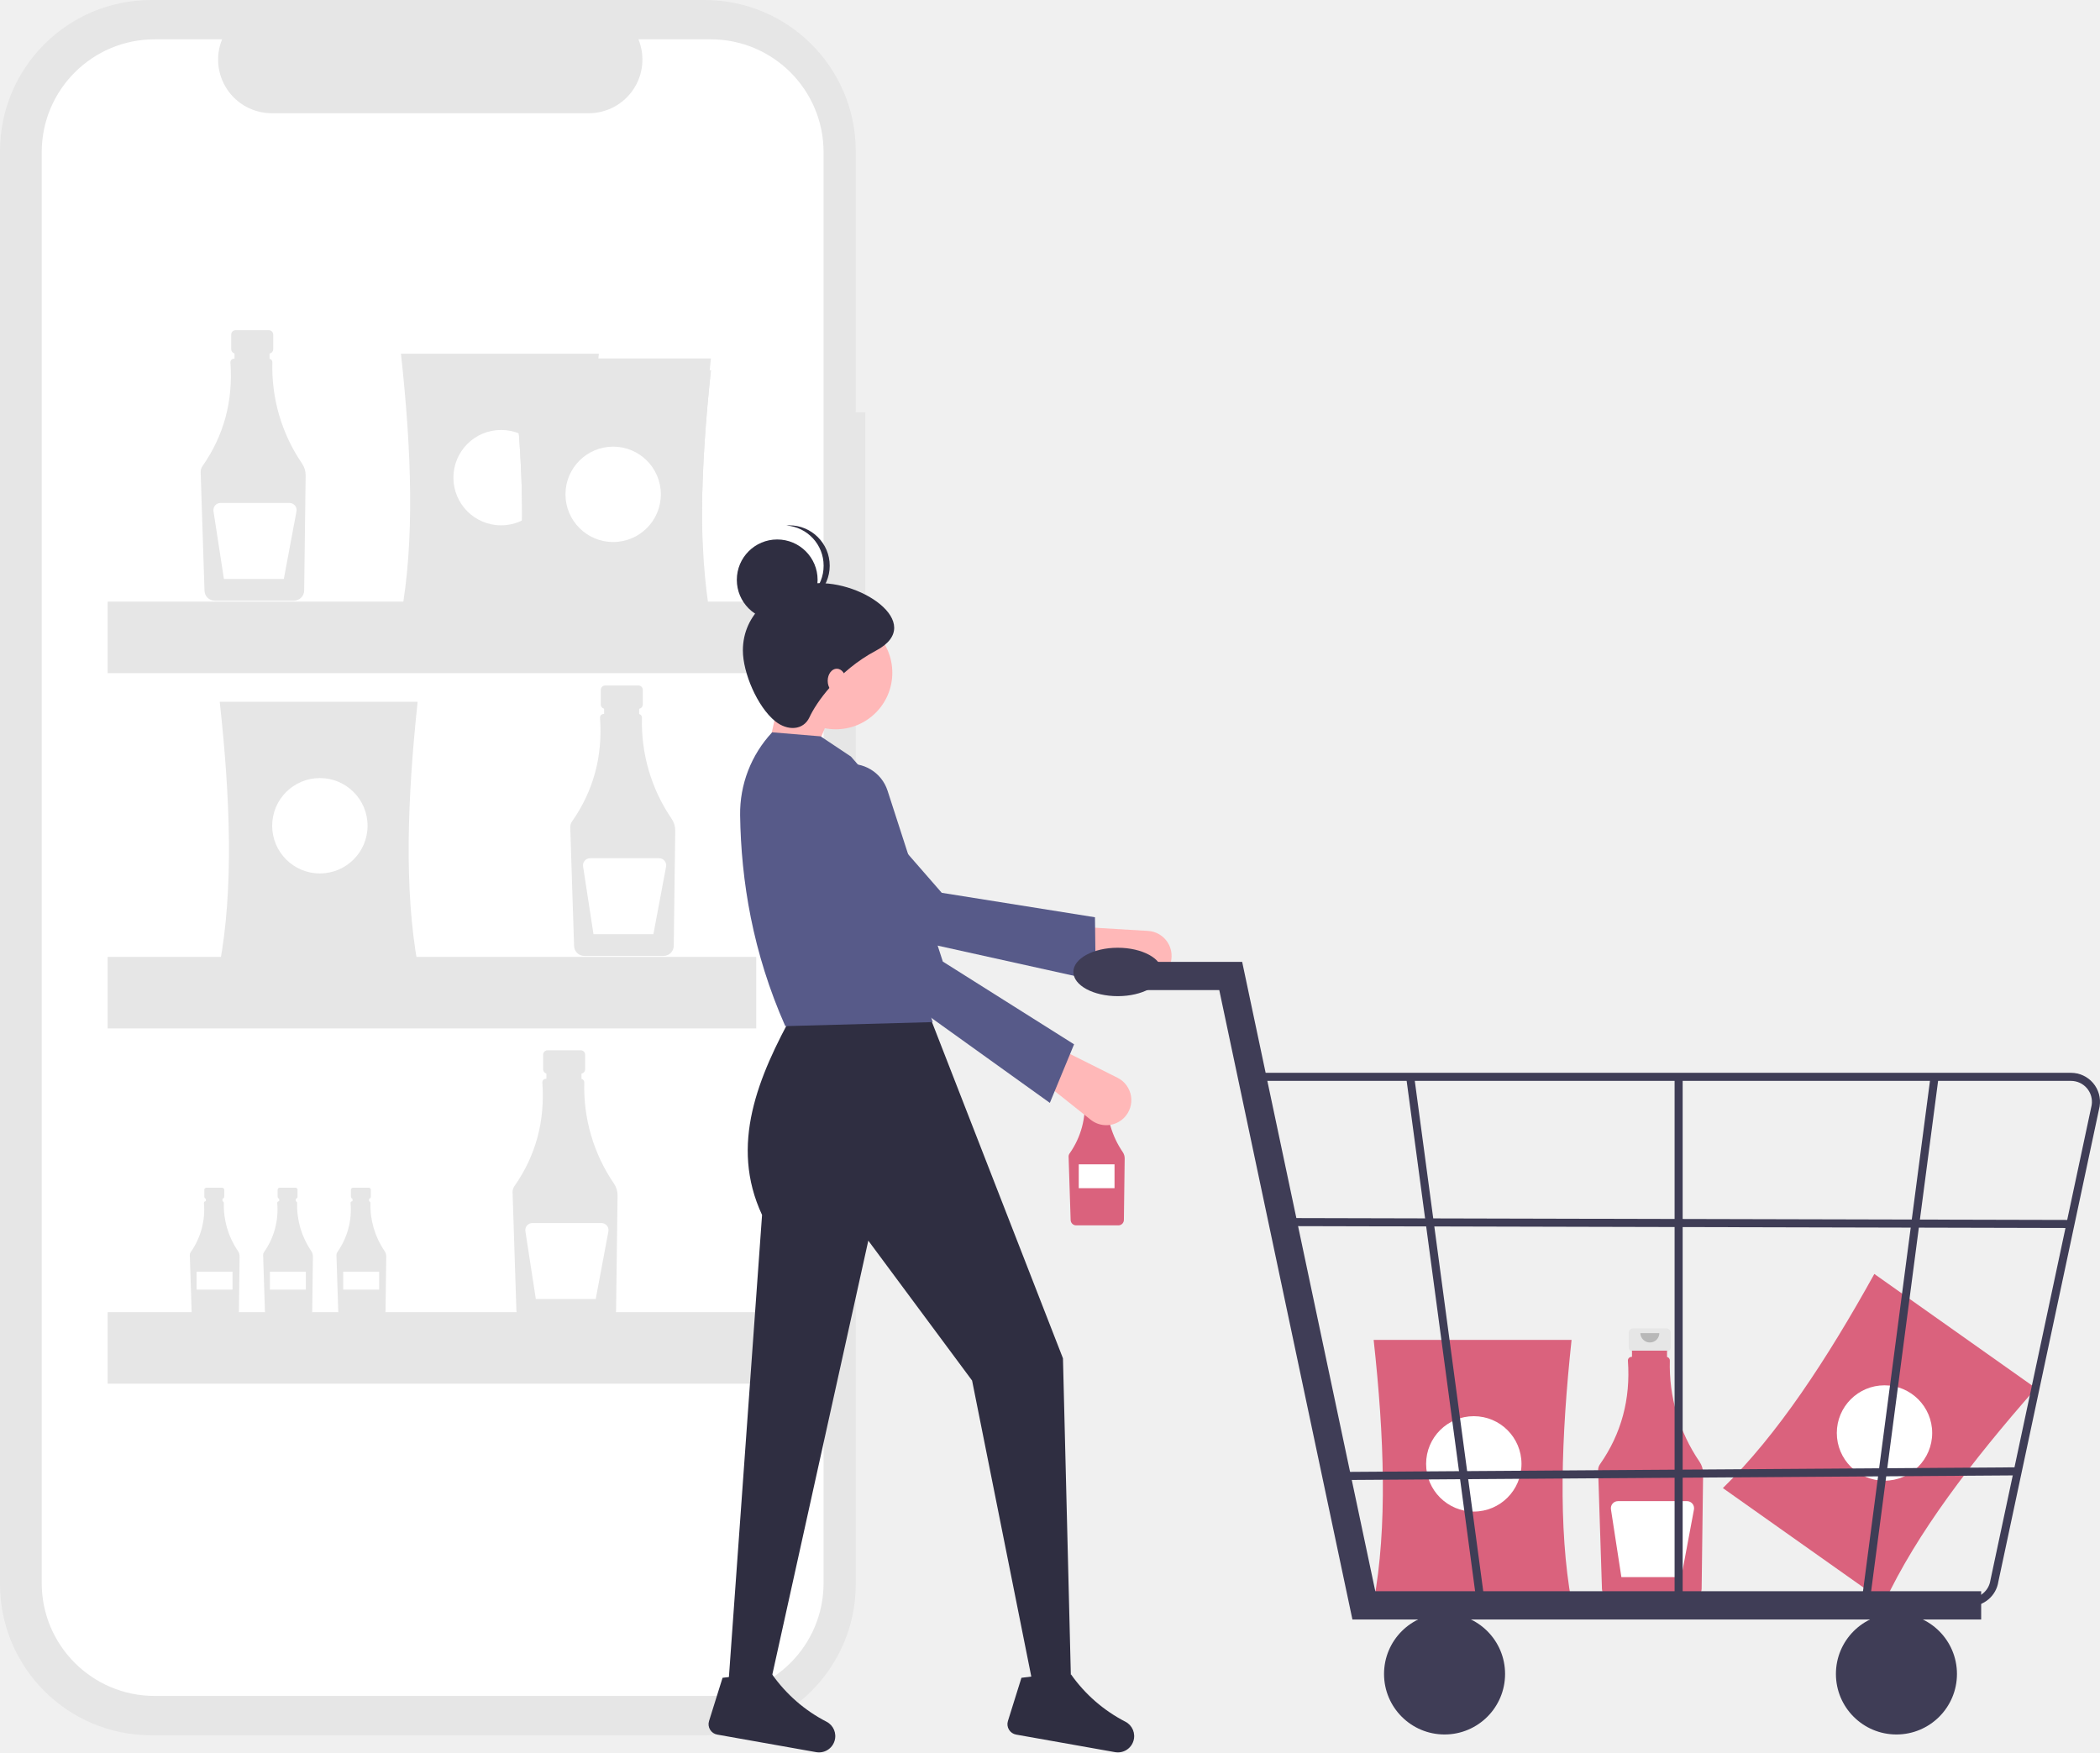
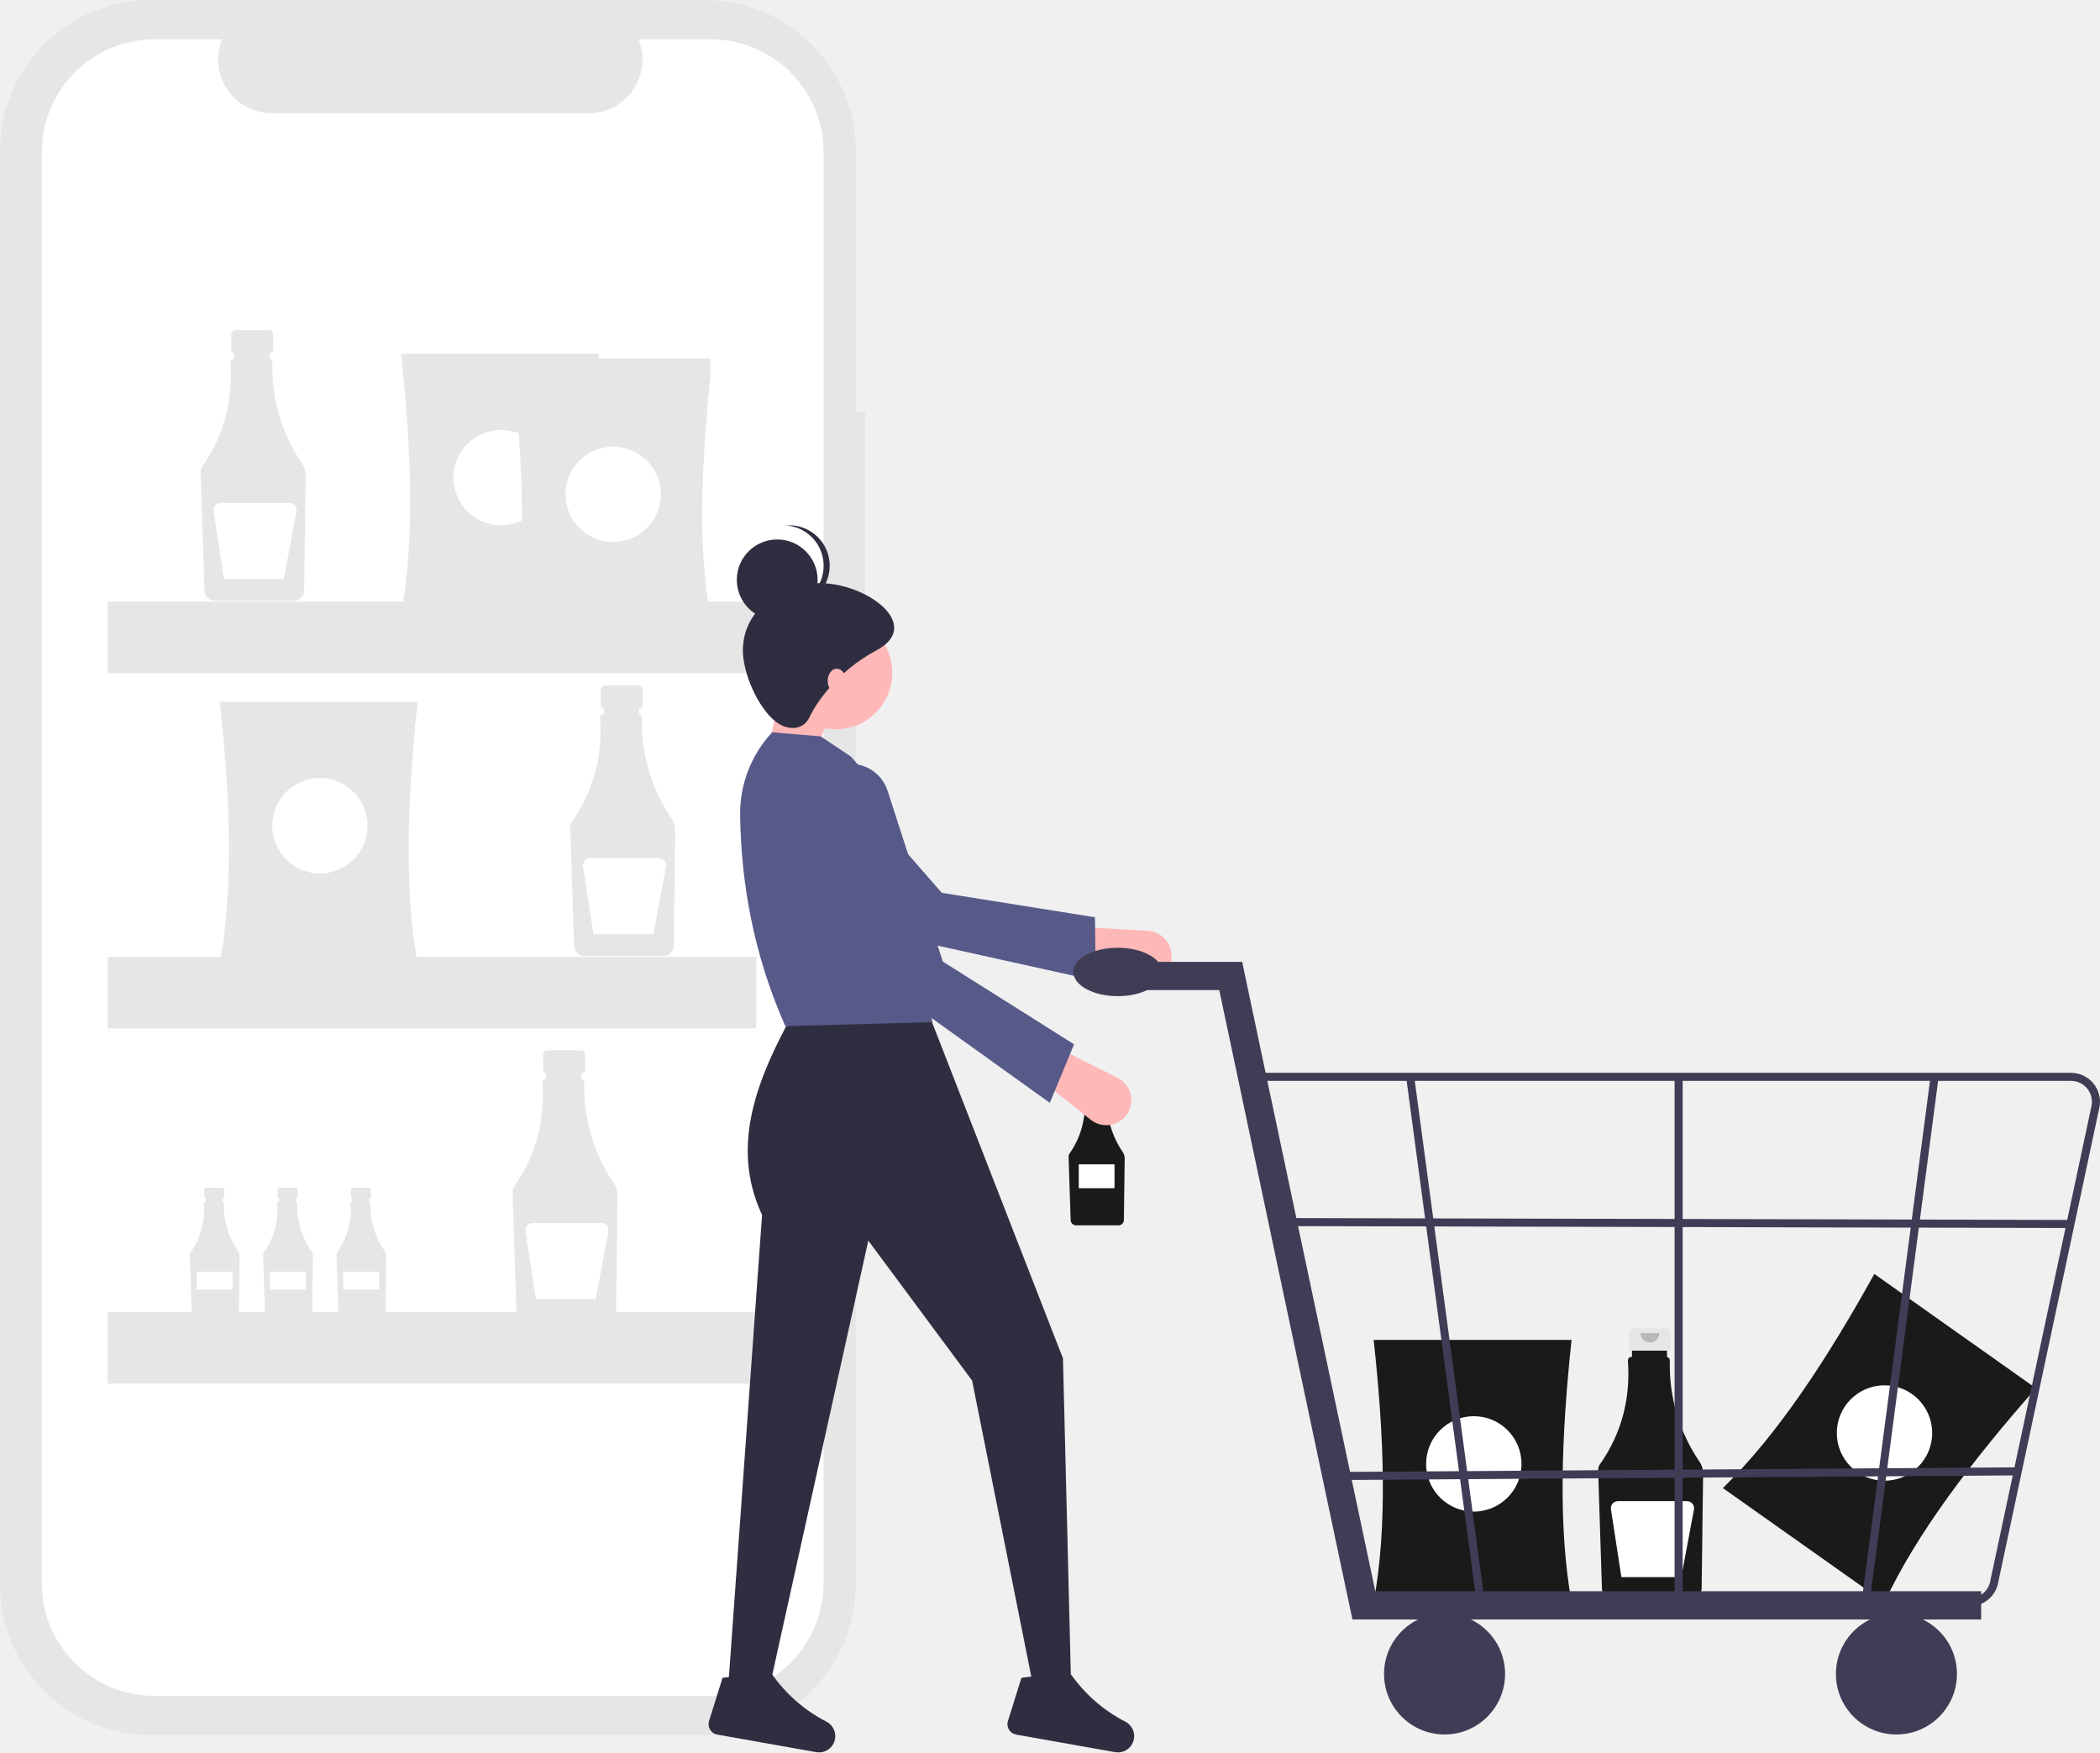
<svg xmlns="http://www.w3.org/2000/svg" data-name="Layer 1" width="888" height="741.048" viewBox="0 0 888 741.048">
  <path d="M521.896,253.856H517.864v-110.453a63.927,63.927,0,0,0-63.927-63.927H219.927A63.927,63.927,0,0,0,156,143.403V749.357A63.927,63.927,0,0,0,219.927,813.284H453.937a63.927,63.927,0,0,0,63.927-63.927V332.478h4.032Z" transform="translate(-156 -79.47583)" fill="#e6e6e6" />
  <path d="M456.516,96.107h-30.546a22.681,22.681,0,0,1-21,31.247H270.91a22.681,22.681,0,0,1-21-31.247h-28.53a47.74,47.74,0,0,0-47.74,47.74V748.912a47.74,47.74,0,0,0,47.74,47.74H456.516a47.74,47.74,0,0,0,47.74-47.74V143.848A47.74,47.74,0,0,0,456.516,96.107Z" transform="translate(-156 -79.47583)" fill="#fff" />
  <path d="M269.672,219.111H255.633a1.861,1.861,0,0,0-1.861,1.861v6.162a1.861,1.861,0,0,0,1.861,1.861h2.327v9.233h9.386v-9.233h2.327a1.861,1.861,0,0,0,1.861-1.861v-6.162A1.861,1.861,0,0,0,269.672,219.111Z" transform="translate(-156 -79.47583)" fill="#e6e6e6" />
  <path d="M283.734,275.507a72.178,72.178,0,0,1-12.557-42.794,1.522,1.522,0,0,0-1.188-1.519v-2.663H255.162v2.626h-.204a1.521,1.521,0,0,0-1.519,1.523q0.0.055.004.111,1.752,24.425-11.833,43.808a4.193,4.193,0,0,0-.759,2.541l1.621,50.151a4.341,4.341,0,0,0,4.304,4.19h33.537a4.343,4.343,0,0,0,4.307-4.264l.625-48.693A8.788,8.788,0,0,0,283.734,275.507Z" transform="translate(-156 -79.47583)" fill="#e6e6e6" />
  <path d="M278.425,292.166H249.234a2.997,2.997,0,0,0-2.962,3.453l4.411,28.673h25.33l5.358-28.577a2.997,2.997,0,0,0-2.946-3.549Z" transform="translate(-156 -79.47583)" fill="#fff" />
  <path d="M425.957,369.345H411.917a1.861,1.861,0,0,0-1.861,1.861v6.162a1.861,1.861,0,0,0,1.861,1.861h2.327v9.233h9.386V379.23h2.327a1.861,1.861,0,0,0,1.861-1.861v-6.162A1.861,1.861,0,0,0,425.957,369.345Z" transform="translate(-156 -79.47583)" fill="#e6e6e6" />
  <path d="M440.019,425.742a72.178,72.178,0,0,1-12.557-42.794,1.522,1.522,0,0,0-1.188-1.519V378.767H411.446v2.626h-.204a1.521,1.521,0,0,0-1.519,1.523q0.0.055.004.111,1.752,24.425-11.833,43.808a4.193,4.193,0,0,0-.759,2.541l1.621,50.151a4.341,4.341,0,0,0,4.304,4.19h33.537a4.343,4.343,0,0,0,4.307-4.264l.625-48.693A8.788,8.788,0,0,0,440.019,425.742Z" transform="translate(-156 -79.47583)" fill="#e6e6e6" />
  <path d="M434.71,442.401H405.518a2.997,2.997,0,0,0-2.962,3.453l4.411,28.673h25.33l5.358-28.577a2.997,2.997,0,0,0-2.946-3.549Z" transform="translate(-156 -79.47583)" fill="#fff" />
  <path d="M249.935,581.733h-6.659a.883.883,0,0,0-.883.883v2.923a.883.883,0,0,0,.883.883h1.104v4.38h4.452v-4.38H249.935a.883.883,0,0,0,.883-.883v-2.923A.883.883,0,0,0,249.935,581.733Z" transform="translate(-156 -79.47583)" fill="#e6e6e6" />
  <path d="M256.605,608.484a34.237,34.237,0,0,1-5.956-20.299.722.722,0,0,0-.564-.721v-1.263H243.052v1.245h-.097a.722.722,0,0,0-.721.723q0,.026.002.053a31.246,31.246,0,0,1-5.613,20.78,1.989,1.989,0,0,0-.36,1.205l.769,23.789a2.059,2.059,0,0,0,2.042,1.988h15.908a2.06,2.06,0,0,0,2.043-2.023l.296-23.097A4.168,4.168,0,0,0,256.605,608.484Z" transform="translate(-156 -79.47583)" fill="#e6e6e6" />
  <rect x="83.137" y="537.753" width="15.179" height="7.59" fill="#fff" />
  <path d="M280.935,581.733h-6.659a.883.883,0,0,0-.883.883v2.923a.883.883,0,0,0,.883.883h1.104v4.38h4.452v-4.38H280.935a.883.883,0,0,0,.883-.883v-2.923A.883.883,0,0,0,280.935,581.733Z" transform="translate(-156 -79.47583)" fill="#e6e6e6" />
  <path d="M287.605,608.484a34.237,34.237,0,0,1-5.956-20.299.722.722,0,0,0-.564-.721v-1.263H274.052v1.245h-.097a.722.722,0,0,0-.721.723q0,.026.002.053a31.246,31.246,0,0,1-5.613,20.78,1.989,1.989,0,0,0-.36,1.205l.769,23.789a2.059,2.059,0,0,0,2.042,1.988h15.908a2.06,2.06,0,0,0,2.043-2.023l.296-23.097A4.168,4.168,0,0,0,287.605,608.484Z" transform="translate(-156 -79.47583)" fill="#e6e6e6" />
  <rect x="114.137" y="537.753" width="15.179" height="7.59" fill="#fff" />
  <path d="M311.935,581.733h-6.659a.883.883,0,0,0-.883.883v2.923a.883.883,0,0,0,.883.883h1.104v4.38h4.452v-4.38H311.935a.883.883,0,0,0,.883-.883v-2.923A.883.883,0,0,0,311.935,581.733Z" transform="translate(-156 -79.47583)" fill="#e6e6e6" />
  <path d="M318.605,608.484a34.237,34.237,0,0,1-5.956-20.299.722.722,0,0,0-.564-.721v-1.263H305.052v1.245h-.097a.722.722,0,0,0-.721.723q0,.026.002.053a31.246,31.246,0,0,1-5.613,20.78,1.989,1.989,0,0,0-.36,1.205l.769,23.789a2.059,2.059,0,0,0,2.042,1.988h15.908a2.06,2.06,0,0,0,2.043-2.023l.296-23.097A4.168,4.168,0,0,0,318.605,608.484Z" transform="translate(-156 -79.47583)" fill="#e6e6e6" />
  <rect x="145.137" y="537.753" width="15.179" height="7.59" fill="#fff" />
  <path d="M401.567,523.613H387.528a1.861,1.861,0,0,0-1.861,1.861v6.162a1.861,1.861,0,0,0,1.861,1.861h2.327v9.233h9.386v-9.233h2.327a1.861,1.861,0,0,0,1.861-1.861v-6.162A1.861,1.861,0,0,0,401.567,523.613Z" transform="translate(-156 -79.47583)" fill="#e6e6e6" />
  <path d="M415.629,580.01a72.178,72.178,0,0,1-12.557-42.794,1.522,1.522,0,0,0-1.188-1.519v-2.663H387.057v2.626h-.204a1.521,1.521,0,0,0-1.519,1.523q0.0.055.004.111,1.752,24.425-11.833,43.808a4.193,4.193,0,0,0-.759,2.541l1.621,50.151a4.341,4.341,0,0,0,4.304,4.19h33.537a4.343,4.343,0,0,0,4.307-4.264l.625-48.693A8.788,8.788,0,0,0,415.629,580.01Z" transform="translate(-156 -79.47583)" fill="#e6e6e6" />
  <path d="M410.32,596.668H381.129a2.997,2.997,0,0,0-2.962,3.453l4.411,28.673h25.33l5.358-28.577a2.997,2.997,0,0,0-2.946-3.549Z" transform="translate(-156 -79.47583)" fill="#fff" />
  <path d="M409.232,339.938H325.544c5.851-31.633,4.505-69.832,0-110.911h83.688C404.847,270.107,403.536,308.305,409.232,339.938Z" transform="translate(-156 -79.47583)" fill="#e6e6e6" />
  <circle cx="211.892" cy="201.982" r="20.166" fill="#fff" />
  <path d="M332.602,487.148H248.914c5.851-31.633,4.505-69.832,0-110.911H332.602C328.217,417.316,326.907,455.515,332.602,487.148Z" transform="translate(-156 -79.47583)" fill="#e6e6e6" />
  <circle cx="135.262" cy="349.192" r="20.166" fill="#fff" />
  <path d="M456.621,346.996H372.933c5.851-31.633,4.505-69.832,0-110.911h83.688C452.236,277.165,450.926,315.363,456.621,346.996Z" transform="translate(-156 -79.47583)" fill="#e6e6e6" />
  <circle cx="259.281" cy="209.04" r="20.166" fill="#fff" />
  <path d="M456.621,341.955H372.933c5.851-31.633,4.505-69.832,0-110.911h83.688C452.236,272.123,450.926,310.322,456.621,341.955Z" transform="translate(-156 -79.47583)" fill="#e6e6e6" />
  <circle cx="259.281" cy="203.998" r="20.166" fill="#fff" />
  <path d="M456.621,346.996H372.933c5.851-31.633,4.505-69.832,0-110.911h83.688C452.236,277.165,450.926,315.363,456.621,346.996Z" transform="translate(-156 -79.47583)" fill="#e6e6e6" />
  <circle cx="259.281" cy="209.04" r="20.166" fill="#fff" />
  <rect x="45.525" y="254.413" width="274.254" height="30.249" fill="#e6e6e6" />
  <rect x="45.525" y="404.647" width="274.254" height="30.249" fill="#e6e6e6" />
  <rect x="45.525" y="554.882" width="274.254" height="30.249" fill="#e6e6e6" />
-   <path d="M952.855,757.075l-68.325-48.326c23.044-22.448,44.002-54.411,64.046-90.551l68.325,48.326C989.599,697.53,966.471,727.96,952.855,757.075Z" transform="translate(-156 -79.47583)" fill="#da627d" />
+   <path d="M952.855,757.075l-68.325-48.326c23.044-22.448,44.002-54.411,64.046-90.551l68.325,48.326C989.599,697.53,966.471,727.96,952.855,757.075Z" transform="translate(-156 -79.47583)" fill="#1a1a1a" />
  <circle cx="796.873" cy="605.982" r="20.166" fill="#fff" />
  <path d="M623.262,536.554h-7.5a.994.994,0,0,0-.994.994v3.292a.994.994,0,0,0,.994.994h1.243v4.932h5.014v-4.932h1.243a.994.994,0,0,0,.994-.994v-3.292A.994.994,0,0,0,623.262,536.554Z" transform="translate(-156 -79.47583)" fill="#e6e6e6" />
-   <path d="M630.774,566.682a38.558,38.558,0,0,1-6.708-22.861.813.813,0,0,0-.635-.812v-1.422h-7.921v1.403h-.109a.813.813,0,0,0-.812.814q0,.03.002.059a35.189,35.189,0,0,1-6.322,23.403,2.24,2.24,0,0,0-.405,1.357l.866,26.792a2.319,2.319,0,0,0,2.299,2.238h17.916a2.32,2.32,0,0,0,2.301-2.278l.334-26.012A4.695,4.695,0,0,0,630.774,566.682Z" transform="translate(-156 -79.47583)" fill="#da627d" />
+   <path d="M630.774,566.682a38.558,38.558,0,0,1-6.708-22.861.813.813,0,0,0-.635-.812v-1.422h-7.921v1.403h-.109a.813.813,0,0,0-.812.814q0,.03.002.059a35.189,35.189,0,0,1-6.322,23.403,2.24,2.24,0,0,0-.405,1.357l.866,26.792a2.319,2.319,0,0,0,2.299,2.238h17.916a2.32,2.32,0,0,0,2.301-2.278l.334-26.012A4.695,4.695,0,0,0,630.774,566.682Z" transform="translate(-156 -79.47583)" fill="#1a1a1a" />
  <path d="M621.699,537.627a2.145,2.145,0,0,1-4.291,0" transform="translate(-156 -79.47583)" opacity="0.2" style="isolation:isolate" />
  <rect x="456.161" y="492.368" width="15.124" height="10.083" fill="#fff" />
  <path d="M860.602,641.218H846.563a1.861,1.861,0,0,0-1.861,1.861v6.162a1.861,1.861,0,0,0,1.861,1.861h2.327v9.233h9.386v-9.233h2.327a1.861,1.861,0,0,0,1.861-1.861V643.079A1.861,1.861,0,0,0,860.602,641.218Z" transform="translate(-156 -79.47583)" fill="#e6e6e6" />
-   <path d="M874.664,697.615a72.178,72.178,0,0,1-12.557-42.794,1.522,1.522,0,0,0-1.188-1.519v-2.663H846.092v2.626h-.204a1.521,1.521,0,0,0-1.519,1.523q0.0.055.004.111,1.752,24.425-11.833,43.808a4.193,4.193,0,0,0-.759,2.541l1.621,50.151a4.341,4.341,0,0,0,4.304,4.19h33.537a4.343,4.343,0,0,0,4.307-4.264l.625-48.693A8.788,8.788,0,0,0,874.664,697.615Z" transform="translate(-156 -79.47583)" fill="#da627d" />
+   <path d="M874.664,697.615a72.178,72.178,0,0,1-12.557-42.794,1.522,1.522,0,0,0-1.188-1.519v-2.663H846.092v2.626h-.204a1.521,1.521,0,0,0-1.519,1.523q0.0.055.004.111,1.752,24.425-11.833,43.808a4.193,4.193,0,0,0-.759,2.541l1.621,50.151a4.341,4.341,0,0,0,4.304,4.19h33.537a4.343,4.343,0,0,0,4.307-4.264l.625-48.693A8.788,8.788,0,0,0,874.664,697.615Z" transform="translate(-156 -79.47583)" fill="#1a1a1a" />
  <path d="M857.676,643.226a4.016,4.016,0,0,1-8.031,0" transform="translate(-156 -79.47583)" opacity="0.2" style="isolation:isolate" />
  <path d="M869.355,714.273H840.164a2.997,2.997,0,0,0-2.962,3.453l4.411,28.673h25.33l5.358-28.577a2.997,2.997,0,0,0-2.946-3.549Z" transform="translate(-156 -79.47583)" fill="#fff" />
-   <path d="M820.546,756.996H736.858c5.851-31.633,4.505-69.832,0-110.911H820.546C816.161,687.164,814.851,725.362,820.546,756.996Z" transform="translate(-156 -79.47583)" fill="#da627d" />
+   <path d="M820.546,756.996H736.858c5.851-31.633,4.505-69.832,0-110.911H820.546C816.161,687.164,814.851,725.362,820.546,756.996Z" transform="translate(-156 -79.47583)" fill="#1a1a1a" />
  <circle cx="623.206" cy="619.039" r="20.166" fill="#fff" />
  <polygon points="322.243 328.466 341.03 326.758 352.986 297.724 331.637 285.768 322.243 328.466" fill="#ffb8b8" />
  <path d="M650.66,487.65v0a10.593,10.593,0,0,0-9.202-14.517l-29.17-1.739-4.295,14.282,30.029,8.247A10.593,10.593,0,0,0,650.66,487.65Z" transform="translate(-156 -79.47583)" fill="#ffb8b8" />
  <path d="M619.339,494.163l-.321-26.8-64.793-10.339L504.31,399.777a16.338,16.338,0,0,0-21.294-2.912l0,0a16.338,16.338,0,0,0-2.846,24.922l41.18,50.678Z" transform="translate(-156 -79.47583)" fill="#575a89" />
  <path d="M463.726,795.643h17.079L523.168,604.109l43.887,59.169,25.619,128.095h16.225l-3.416-137.488-57.216-146.882H491.906c-15.402,27.874-27.485,56.608-13.663,86.251Z" transform="translate(-156 -79.47583)" fill="#2f2e41" />
  <path d="M582.204,807.276a4.457,4.457,0,0,0,3.476,5.718l41.793,7.417a6.876,6.876,0,0,0,7.801-4.713h0a6.834,6.834,0,0,0-3.342-8.126,63.902,63.902,0,0,1-23.048-20.038c-4.593,4.277-9.727,3.875-15.179.723l-5.782.723Z" transform="translate(-156 -79.47583)" fill="#2f2e41" />
  <path d="M455.818,807.276a4.457,4.457,0,0,0,3.476,5.718l41.793,7.417a6.876,6.876,0,0,0,7.801-4.713h0a6.834,6.834,0,0,0-3.342-8.126,63.902,63.902,0,0,1-23.048-20.038c-4.593,4.277-9.727,3.875-15.179.723l-5.782.723Z" transform="translate(-156 -79.47583)" fill="#2f2e41" />
  <circle cx="353.413" cy="284.487" r="23.911" fill="#ffb8b8" />
  <path d="M488.064,513.407,550.403,511.699l-18.308-57.62c11.377-18.239-.073-36.46-16.278-54.677l-12.809-8.54-20.495-1.708h0a50.314,50.314,0,0,0-13.549,35.05C469.369,452.032,474.297,482.324,488.064,513.407Z" transform="translate(-156 -79.47583)" fill="#575a89" />
  <path d="M631.291,552.192h0a10.593,10.593,0,0,0-2.749-16.966L602.409,522.151l-9.567,11.441,24.363,19.395A10.593,10.593,0,0,0,631.291,552.192Z" transform="translate(-156 -79.47583)" fill="#ffb8b8" />
  <path d="M599.933,545.858l10.248-24.765-55.502-34.994-23.37-72.268a16.338,16.338,0,0,0-18.432-11.054h0a16.338,16.338,0,0,0-12.421,21.793l17.923,62.791Z" transform="translate(-156 -79.47583)" fill="#575a89" />
  <path d="M470.13,354.569c0,9.304,6.042,23.712,13.663,29.889,5.128,4.156,11.905,3.981,14.517-1.708,2.68-5.836,11.919-19.552,28.181-28.181,21.678-11.503-7.688-31.182-28.181-28.181C482.911,328.643,470.13,339.005,470.13,354.569Z" transform="translate(-156 -79.47583)" fill="#2f2e41" />
  <circle cx="328.648" cy="245.205" r="17.079" fill="#2f2e41" />
  <path d="M504.289,318.703a17.069,17.069,0,0,0-15.798-17.015c.424-.032.849-.065,1.281-.065a17.079,17.079,0,0,1,0,34.159c-.432,0-.857-.033-1.281-.065A17.069,17.069,0,0,0,504.289,318.703Z" transform="translate(-156 -79.47583)" fill="#2f2e41" />
  <ellipse cx="353.84" cy="287.903" rx="3.843" ry="5.124" fill="#ffb8b8" />
  <polygon points="837.751 684.845 571.879 684.845 515.578 418.694 467.529 418.694 467.529 406.752 525.258 406.752 581.559 672.902 837.751 672.902 837.751 684.845" fill="#3f3d56" />
  <circle cx="610.841" cy="707.877" r="25.591" fill="#3f3d56" />
  <circle cx="801.923" cy="707.877" r="25.591" fill="#3f3d56" />
  <path d="M988.903,758.697H730.225L684.584,533.145h347.151a12.265,12.265,0,0,1,12.116,14.167l-42.833,201.025A12.204,12.204,0,0,1,988.903,758.697Zm-255.869-3.412H988.903a8.806,8.806,0,0,0,8.742-7.477l42.833-201.025a8.85,8.85,0,0,0-8.744-10.225H688.726Z" transform="translate(-156 -79.47583)" fill="#3f3d56" />
  <polygon points="624.513 678.499 594.623 455.653 597.989 455.097 627.879 677.943 624.513 678.499" fill="#3f3d56" />
  <polygon points="790.712 676.788 787.343 676.242 816.36 455.102 819.729 455.648 790.712 676.788" fill="#3f3d56" />
  <rect x="708.115" y="455.375" width="3.412" height="222.846" fill="#3f3d56" />
  <rect x="865.451" y="431.522" width="3.412" height="330.296" transform="translate(112.3889 1382.904) rotate(-89.86127)" fill="#3f3d56" />
  <rect x="718.838" y="700.962" width="290.178" height="3.412" transform="translate(-160.7831 -73.5538) rotate(-0.39166)" fill="#3f3d56" />
  <ellipse cx="472.648" cy="411.017" rx="18.767" ry="10.237" fill="#3f3d56" />
</svg>
